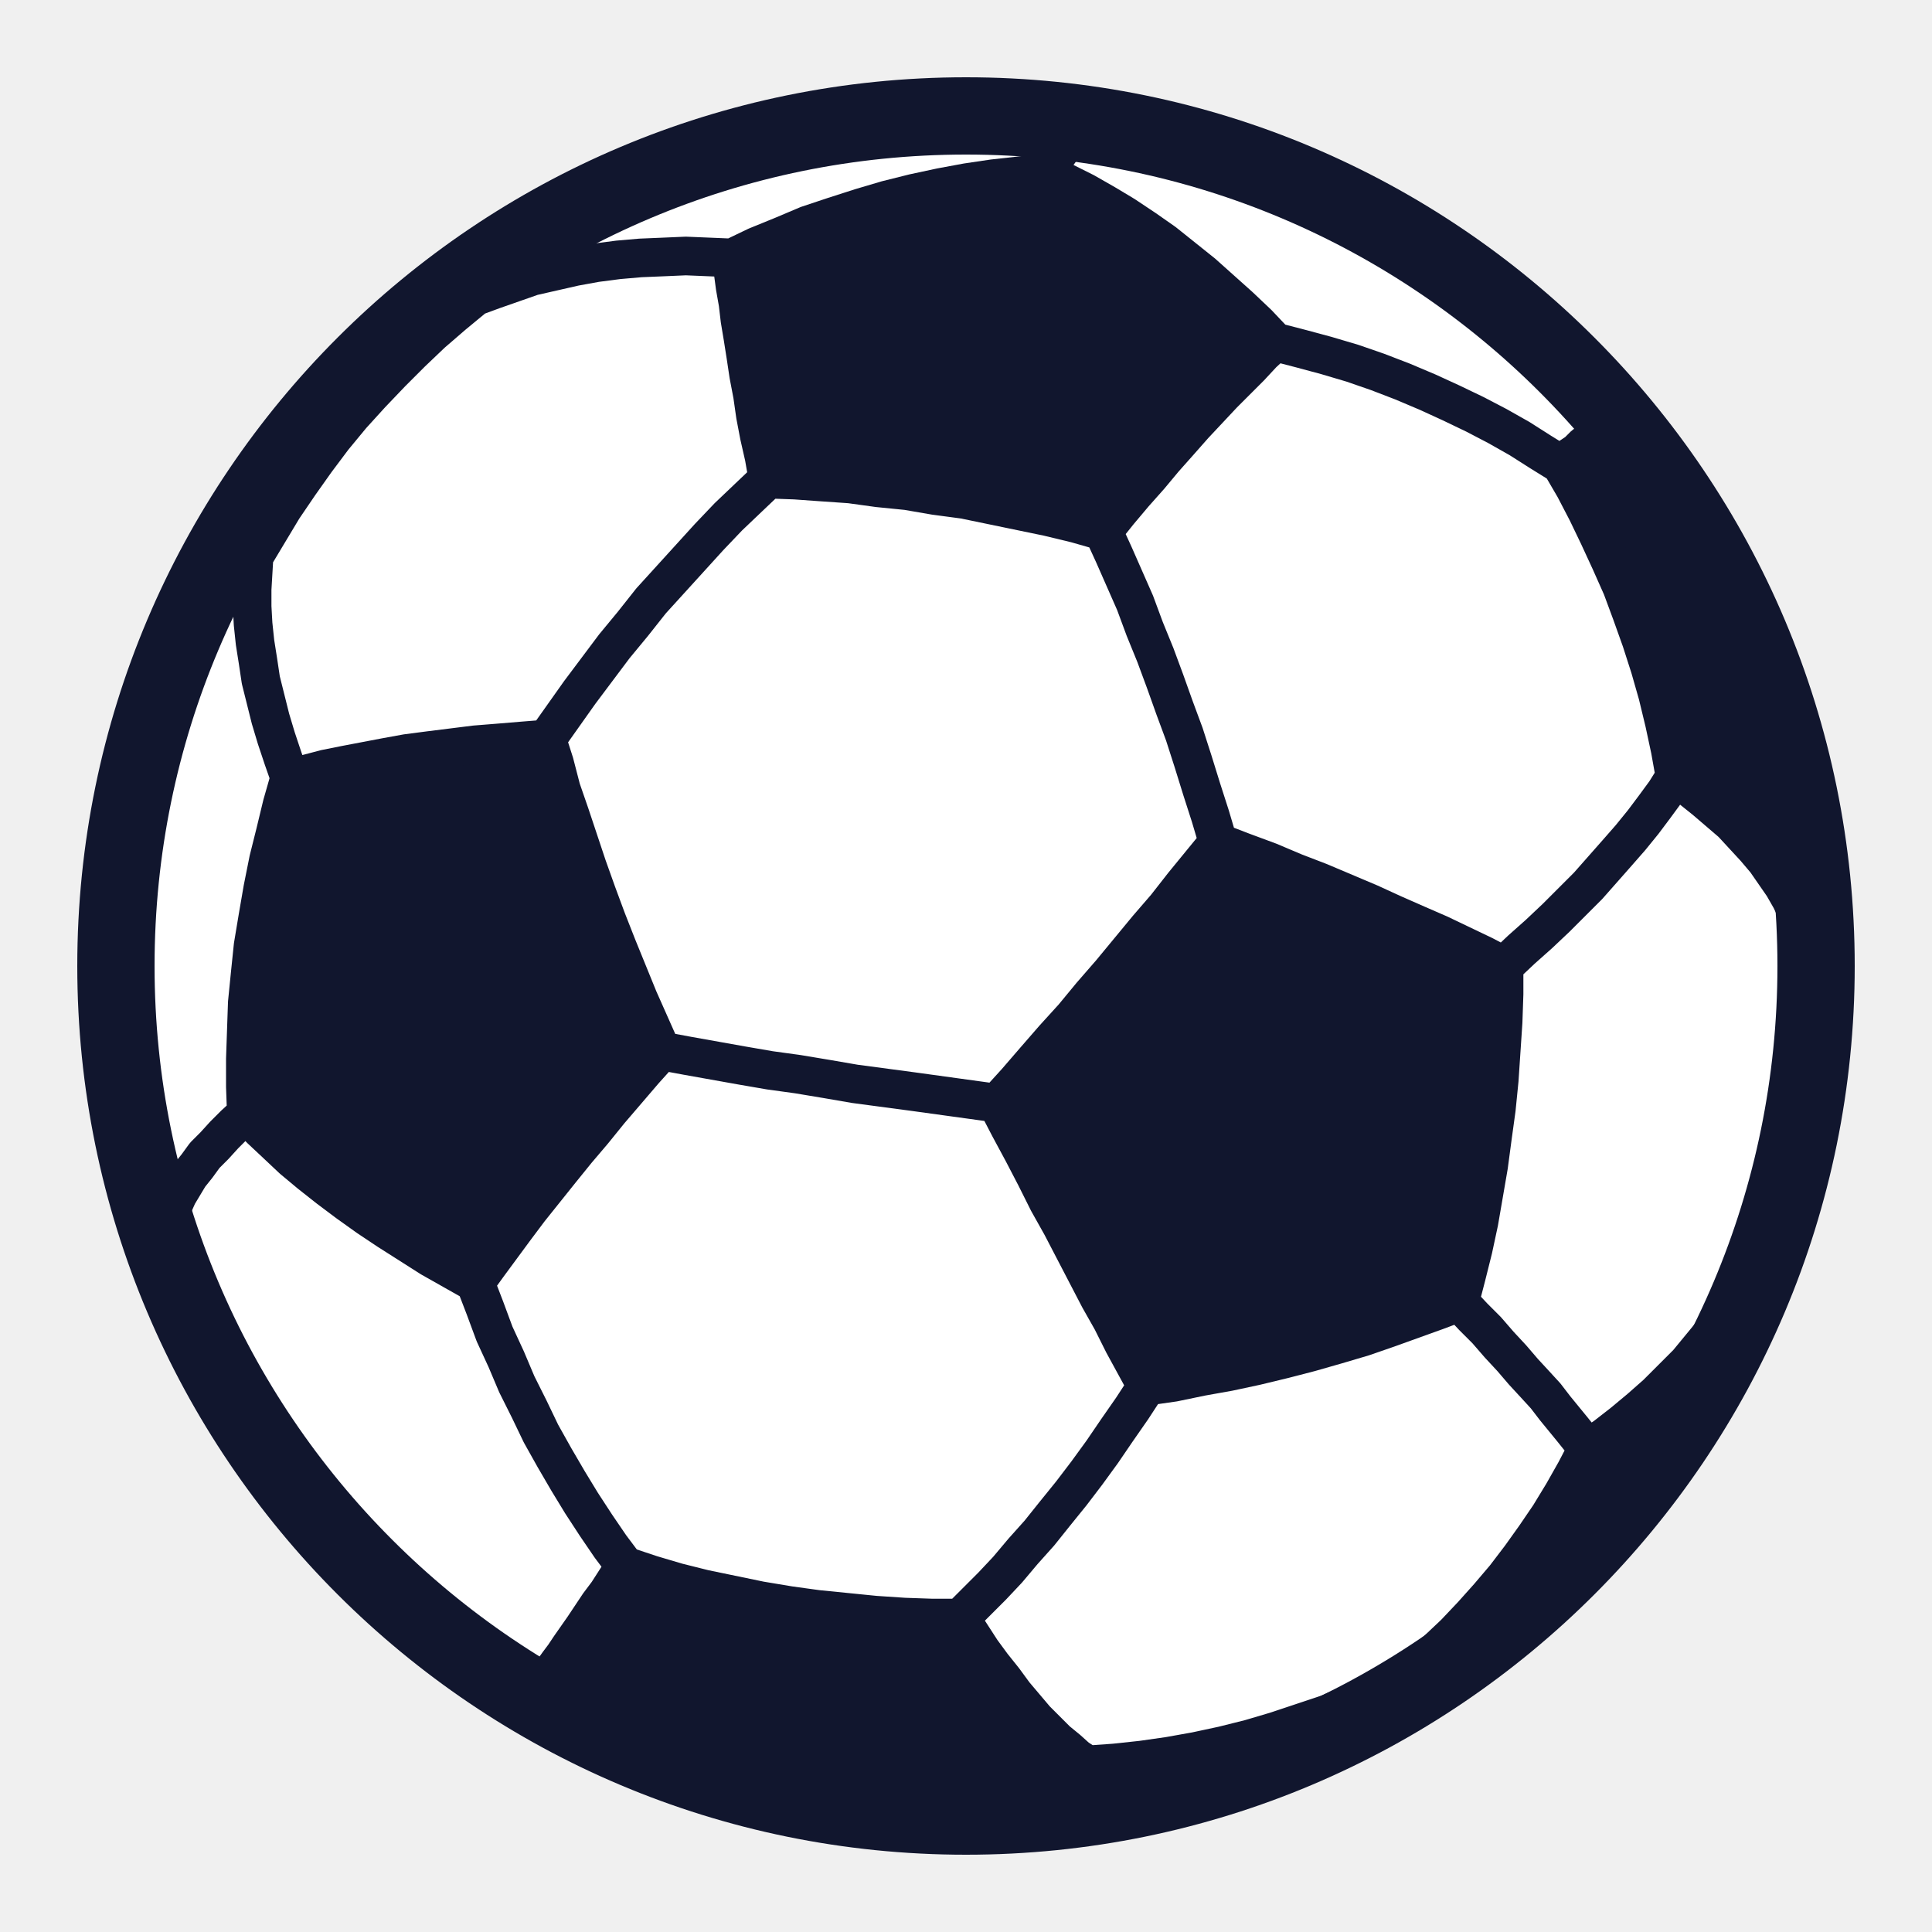
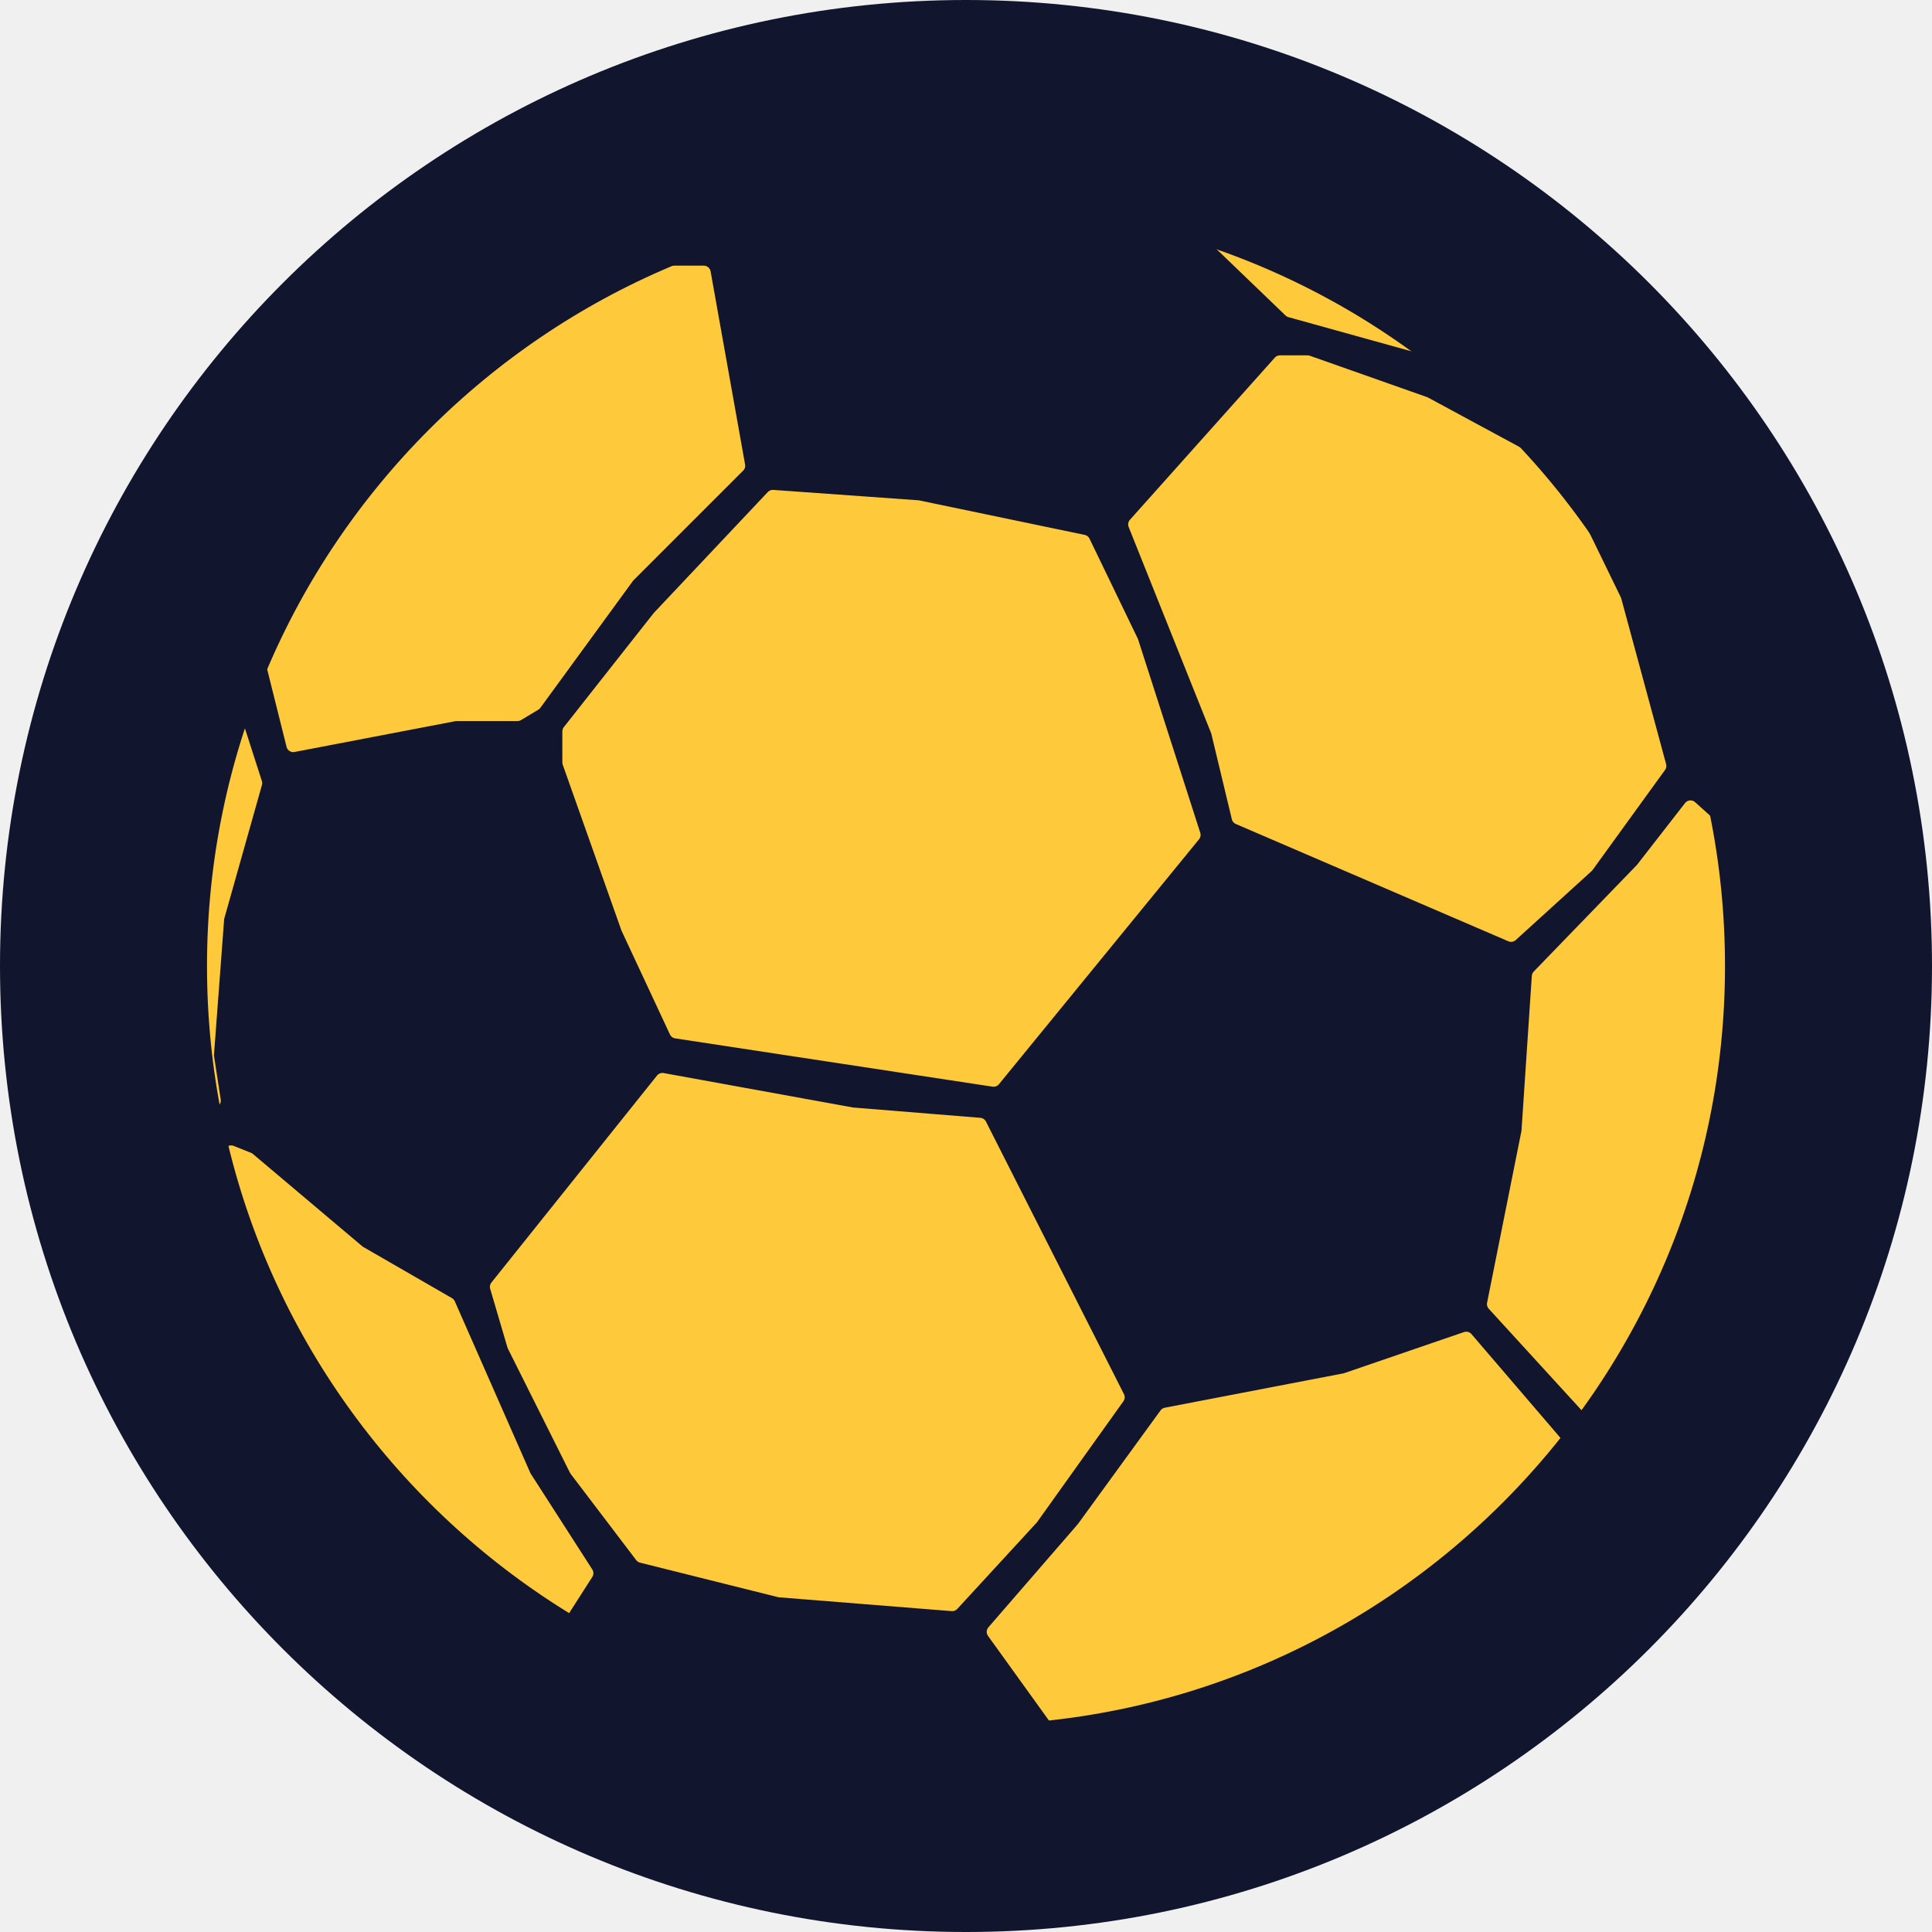
- <svg xmlns="http://www.w3.org/2000/svg" width="400" height="400" viewBox="0 0 200 200">
-   <defs>
-     <clipPath id="c">
-       <circle cx="100" cy="100" r="88" />
-     </clipPath>
-   </defs>
-   <circle cx="100" cy="100" r="88" fill="#FFFFFF" />
-   <g clip-path="url(#c)">
-     <polygon points="118.7,143.5 122.9,142.8 127.2,142.0 131.4,141.0 135.6,140.0 139.7,138.8 143.7,137.5 147.5,136.2 151.1,134.8 152.1,130.7 153.1,126.5 153.9,122.1 154.5,117.7 155.0,113.3 155.4,108.8 155.6,104.4 155.7,100.0 152.5,98.4 149.0,96.7 145.5,95.1 141.8,93.5 137.9,91.9 134.0,90.3 130.1,88.7 126.1,87.2 123.4,90.5 120.7,93.9 117.9,97.3 115.0,100.7 112.0,104.1 109.1,107.5 106.1,110.9 103.2,114.2 105.2,118.0 107.2,121.8 109.2,125.7 111.2,129.4 113.1,133.1 115.1,136.7 116.9,140.2" fill="#11162E" />
-     <polygon points="152.1,171.0 155.6,168.2 159.0,165.3 162.3,162.1 165.5,158.7 168.5,155.2 171.3,151.5 173.9,147.7 176.3,143.9 177.2,142.2 178.1,140.6 178.9,138.9 179.7,137.3 180.5,135.6 181.2,134.0 181.7,132.2 182.0,130.5 180.5,133.2 178.8,135.9 176.8,138.5 174.7,141.1 172.3,143.5 169.8,145.8 167.1,148.0 164.3,150.0 162.4,153.5 160.4,156.9 158.2,160.2 155.8,163.3 153.2,166.3 150.6,169.1 147.8,171.6 145.0,174.0 146.1,174.1 147.2,173.9 148.1,173.6 148.9,173.1 149.7,172.6 150.5,172.1 151.3,171.5" fill="#11162E" />
-     <polygon points="186.6,95.7 186.9,92.7 187.0,89.8 186.9,86.8 186.5,83.9 185.9,81.0 185.2,78.1 184.5,75.3 183.6,72.5 182.2,68.6 180.6,64.7 178.8,60.9 176.9,57.1 174.7,53.5 172.4,50.0 170.0,46.6 167.4,43.4 167.3,43.5 167.0,43.7 166.5,44.1 165.8,44.6 165.0,45.3 164.0,46.1 162.9,47.1 161.6,48.1 163.6,51.7 165.5,55.5 167.3,59.5 168.9,63.5 170.3,67.7 171.6,71.9 172.6,76.2 173.4,80.4 175.8,82.2 177.9,84.0 179.9,85.9 181.7,87.8 183.3,89.8 184.6,91.7 185.7,93.7" fill="#11162E" />
-     <polygon points="30.0,80.5 28.8,84.7 27.8,89.0 26.9,93.4 26.2,97.9 25.7,102.3 25.5,106.7 25.4,111.0 25.5,115.3 27.8,117.6 30.3,120.0 33.1,122.3 36.0,124.5 39.1,126.7 42.4,128.8 45.8,130.9 49.2,132.8 51.2,130.0 53.3,127.2 55.6,124.2 58.0,121.2 60.5,118.1 63.1,115.0 65.8,111.9 68.5,108.8 66.7,104.8 65.0,100.7 63.3,96.6 61.8,92.5 60.3,88.4 59.0,84.3 57.7,80.3 56.6,76.5 52.9,76.8 49.2,77.1 45.6,77.6 42.1,78.0 38.8,78.6 35.7,79.2 32.8,79.8" fill="#11162E" />
-     <polygon points="132.0,35.4 129.3,32.6 126.4,30.0 123.5,27.5 120.5,25.1 117.5,23.0 114.4,21.1 111.3,19.4 108.2,17.9 104.2,18.3 100.1,18.9 96.0,19.7 91.8,20.7 87.7,21.9 83.6,23.3 79.7,24.9 75.8,26.7 76.0,28.9 76.4,31.4 76.7,34.0 77.2,36.8 77.7,39.8 78.2,43.0 78.9,46.2 79.5,49.6 83.7,49.8 88.0,50.1 92.4,50.6 96.8,51.3 101.2,52.0 105.6,52.9 110.0,53.9 114.2,55.0 116.6,52.1 119.0,49.3 121.3,46.6 123.6,44.0 125.8,41.6 128.0,39.4 130.0,37.3" fill="#11162E" />
-     <polygon points="56.4,174.0 59.7,176.3 63.2,178.4 66.8,180.4 70.6,182.1 74.4,183.6 78.2,184.9 82.1,186.0 86.0,186.8 89.2,187.1 92.5,187.1 95.9,186.9 99.3,186.5 102.6,185.9 106.0,185.1 109.3,184.0 112.6,182.7 111.0,181.6 109.4,180.2 107.8,178.5 106.1,176.7 104.4,174.7 102.7,172.4 101.1,170.0 99.4,167.5 95.0,167.4 90.6,167.2 86.1,166.8 81.7,166.2 77.3,165.4 72.9,164.5 68.7,163.4 64.7,162.1 63.3,164.2 62.0,166.1 60.8,167.9 59.7,169.5 58.7,170.9 57.8,172.2 57.0,173.2" fill="#11162E" />
-     <polygon points="54.3,24.8 51.1,26.8 48.0,29.0 44.9,31.4 41.8,34.0 38.8,36.7 35.9,39.7 33.2,42.7 30.5,46.0 28.4,48.8 26.4,51.7 24.6,54.6 22.9,57.6 21.3,60.6 19.9,63.5 18.6,66.5 17.5,69.4 18.1,67.7 18.8,66.0 19.6,64.4 20.5,62.8 21.7,61.4 23.0,60.0 24.6,58.8 26.3,57.6 28.5,53.9 31.0,50.1 33.6,46.5 36.4,43.0 39.4,39.7 42.6,36.5 45.8,33.5 49.2,30.7 49.5,29.5 49.9,28.4 50.4,27.6 51.1,26.9 51.9,26.3 52.7,25.8 53.5,25.3" fill="#11162E" />
-     <polygon points="15.0,122.7 16.4,127.4 18.1,132.1 20.0,136.7 22.2,141.2 24.6,145.4 27.2,149.4 29.9,153.2 32.7,156.7 32.7,156.7 32.7,156.7 32.7,156.6 32.6,156.6 32.6,156.6 32.6,156.6 32.6,156.6 32.6,156.6 30.0,153.4 27.6,150.0 25.4,146.5 23.3,142.8 21.4,139.0 19.8,135.1 18.3,131.2 17.1,127.2 15.9,124.6 14.9,121.8 14.1,119.0 13.5,116.1 13.0,113.2 12.6,110.3 12.3,107.3 12.1,104.4 12.2,106.4 12.4,108.6 12.7,110.7 13.0,113.0 13.3,115.3 13.8,117.7 14.3,120.2" fill="#11162E" />
-     <path d="M151.1 134.8 L152.5 136.3 L153.9 137.7 L155.2 139.2 L156.5 140.6 L157.7 142.0 L158.9 143.3 L160.0 144.5 L161.0 145.8 L161.9 146.9 L162.8 148.0 L163.6 149.0 L164.3 150.0 M155.7 100.0 L157.5 98.3 L159.3 96.7 L161.1 95.0 L162.8 93.3 L164.4 91.7 L165.9 90.0 L167.4 88.3 L168.8 86.7 L170.1 85.1 L171.3 83.5 L172.4 82.0 L173.4 80.4 M103.2 114.2 L100.3 113.8 L97.4 113.4 L94.5 113.0 L91.5 112.6 L88.5 112.2 L85.6 111.7 L82.6 111.2 L79.7 110.8 L76.8 110.3 L74.0 109.8 L71.2 109.3 L68.5 108.8 M126.1 87.2 L125.3 84.5 L124.4 81.7 L123.5 78.8 L122.6 76.0 L121.6 73.3 L120.6 70.5 L119.6 67.8 L118.5 65.1 L117.5 62.4 L116.4 59.9 L115.3 57.4 L114.2 55.0 M118.7 143.5 L117.2 145.8 L115.6 148.1 L114.1 150.3 L112.5 152.5 L110.9 154.6 L109.2 156.7 L107.6 158.7 L105.9 160.6 L104.3 162.5 L102.7 164.2 L101.0 165.9 L99.4 167.5 M182.0 130.5 L182.9 127.7 L183.7 124.9 L184.4 122.1 L185.1 119.2 L185.6 116.3 L186.1 113.3 L186.4 110.4 L186.6 107.4 L186.8 104.4 L186.8 101.5 L186.7 98.6 L186.6 95.7 M145.0 174.0 L142.6 175.2 L140.0 176.3 L137.5 177.4 L134.8 178.3 L132.1 179.2 L129.4 180.0 L126.6 180.7 L123.8 181.3 L121.0 181.8 L118.2 182.2 L115.4 182.5 L112.6 182.7 M161.6 48.1 L159.5 46.8 L157.3 45.4 L155.0 44.1 L152.7 42.9 L150.2 41.7 L147.8 40.6 L145.2 39.5 L142.6 38.5 L140.0 37.6 L137.3 36.8 L134.7 36.1 L132.0 35.4 M86.4 186.9 L86.0 186.8 M113.2 13.0 L112.8 13.1 L112.3 13.2 L111.8 13.5 L111.4 13.8 L110.9 14.3 L110.3 14.8 L109.8 15.5 L109.3 16.2 L108.7 17.0 L108.2 17.9 M56.6 76.5 L58.3 74.1 L60.0 71.7 L61.8 69.3 L63.6 66.9 L65.5 64.6 L67.4 62.2 L69.4 60.0 L71.4 57.8 L73.4 55.6 L75.4 53.5 L77.5 51.5 L79.5 49.6 M49.2 132.8 L50.2 135.4 L51.2 138.1 L52.4 140.7 L53.5 143.3 L54.8 145.9 L56.0 148.4 L57.4 150.9 L58.8 153.3 L60.2 155.6 L61.7 157.9 L63.2 160.1 L64.7 162.1 M30.0 80.5 L29.3 78.5 L28.6 76.4 L28.0 74.4 L27.5 72.4 L27.0 70.4 L26.7 68.4 L26.4 66.5 L26.2 64.6 L26.1 62.8 L26.1 61.0 L26.2 59.3 L26.3 57.6 M25.5 115.3 L24.3 116.4 L23.2 117.5 L22.2 118.6 L21.2 119.6 L20.4 120.7 L19.6 121.7 L19.0 122.7 L18.4 123.7 L18.0 124.6 L17.6 125.5 L17.3 126.4 L17.1 127.2 M75.8 26.7 L73.4 26.6 L71.0 26.5 L68.7 26.6 L66.3 26.7 L64.0 26.9 L61.7 27.2 L59.5 27.6 L57.3 28.1 L55.1 28.6 L53.1 29.3 L51.1 30.0 L49.2 30.7 M56.4 174.0 L54.1 173.0 L51.9 171.9 L49.7 170.8 L47.5 169.5 L45.4 168.1 L43.3 166.7 L41.3 165.2 L39.4 163.6 L37.6 161.9 L35.8 160.2 L34.2 158.4 M151.1 134.8 L151.8 132.1 L152.5 129.3 L153.1 126.5 L153.6 123.6 L154.1 120.7 L154.5 117.7 L154.9 114.8 L155.2 111.8 L155.4 108.8 L155.6 105.8 L155.7 102.9 L155.7 100.0 M151.1 134.8 L148.7 135.7 L146.2 136.6 L143.7 137.5 L141.1 138.4 L138.4 139.2 L135.6 140.0 L132.9 140.7 L130.0 141.4 L127.2 142.0 L124.4 142.5 L121.5 143.1 L118.7 143.5 M155.7 100.0 L153.6 98.9 L151.3 97.8 L149.0 96.7 L146.7 95.7 L144.2 94.6 L141.8 93.5 L139.2 92.4 L136.6 91.3 L134.0 90.3 L131.4 89.2 L128.7 88.2 L126.1 87.2 M103.2 114.2 L105.2 112.0 L107.1 109.8 L109.1 107.5 L111.1 105.3 L113.0 103.0 L115.0 100.7 L116.9 98.4 L118.8 96.1 L120.7 93.9 L122.5 91.6 L124.3 89.4 L126.1 87.2 M103.2 114.2 L104.5 116.7 L105.9 119.3 L107.2 121.8 L108.5 124.4 L109.9 126.9 L111.2 129.4 L112.5 131.9 L113.8 134.4 L115.1 136.7 L116.3 139.1 L117.5 141.3 L118.7 143.5 M182.0 130.5 L181.8 131.6 L181.5 132.8 L181.2 134.0 M182.0 130.5 L181.0 132.3 L180.0 134.1 L178.8 135.9 L177.5 137.7 L176.1 139.4 L174.7 141.1 L173.1 142.7 L171.5 144.3 L169.8 145.8 L168.0 147.3 L166.2 148.7 L164.3 150.0 M148.4 173.5 L147.8 173.8 L147.2 173.9 L146.5 174.0 L145.8 174.1 L145.0 174.0 M145.0 174.0 L146.9 172.4 L148.8 170.8 L150.6 169.1 L152.4 167.2 L154.1 165.3 L155.8 163.3 L157.4 161.2 L158.9 159.1 L160.4 156.9 L161.8 154.6 L163.1 152.3 L164.3 150.0 M167.4 43.4 L167.3 43.5 L167.2 43.6 L167.0 43.7 L166.7 44.0 L166.3 44.3 L165.8 44.6 L165.3 45.1 L164.7 45.6 L164.0 46.1 L163.3 46.8 L162.4 47.4 L161.6 48.1 M161.6 48.1 L163.0 50.5 L164.3 53.0 L165.5 55.5 L166.7 58.1 L167.9 60.8 L168.9 63.5 L169.9 66.3 L170.8 69.1 L171.6 71.9 L172.3 74.8 L172.9 77.6 L173.4 80.4 M186.5 83.9 L186.8 85.9 L186.9 87.8 L187.0 89.8 L187.0 91.8 L186.8 93.7 L186.6 95.7 M173.4 80.4 L175.0 81.6 L176.5 82.8 L177.9 84.0 L179.3 85.2 L180.5 86.5 L181.7 87.8 L182.8 89.1 L183.7 90.4 L184.6 91.7 L185.4 93.1 L186.0 94.4 L186.6 95.7 M56.6 76.5 L54.1 76.7 L51.7 76.9 L49.2 77.1 L46.8 77.4 L44.4 77.7 L42.1 78.0 L39.9 78.4 L37.8 78.8 L35.7 79.2 L33.7 79.6 L31.8 80.1 L30.0 80.5 M56.6 76.5 L57.4 79.0 L58.1 81.7 L59.0 84.3 L59.9 87.0 L60.8 89.7 L61.8 92.5 L62.8 95.2 L63.9 98.0 L65.0 100.7 L66.1 103.4 L67.3 106.1 L68.5 108.8 M49.2 132.8 L46.9 131.5 L44.6 130.2 L42.4 128.8 L40.2 127.4 L38.1 126.0 L36.0 124.5 L34.0 123.0 L32.1 121.5 L30.3 120.0 L28.6 118.4 L27.0 116.9 L25.5 115.3 M49.2 132.8 L50.5 131.0 L51.9 129.1 L53.3 127.2 L54.8 125.2 L56.4 123.2 L58.0 121.2 L59.7 119.1 L61.4 117.1 L63.1 115.0 L64.9 112.9 L66.7 110.8 L68.5 108.8 M30.0 80.5 L29.2 83.3 L28.5 86.2 L27.8 89.0 L27.2 92.0 L26.7 94.9 L26.2 97.9 L25.9 100.8 L25.6 103.8 L25.5 106.7 L25.4 109.6 L25.4 112.5 L25.5 115.3 M75.8 26.7 L78.3 25.5 L81.0 24.4 L83.6 23.3 L86.3 22.4 L89.1 21.5 L91.8 20.7 L94.6 20.0 L97.4 19.4 L100.1 18.9 L102.8 18.5 L105.5 18.2 L108.2 17.9 M75.8 26.7 L75.9 28.2 L76.1 29.7 L76.4 31.4 L76.6 33.1 L76.9 34.9 L77.2 36.8 L77.5 38.8 L77.9 40.9 L78.2 43.0 L78.6 45.1 L79.1 47.3 L79.5 49.6 M114.2 55.0 L115.8 53.0 L117.4 51.1 L119.0 49.3 L120.5 47.5 L122.1 45.7 L123.6 44.0 L125.1 42.4 L126.6 40.8 L128.0 39.4 L129.4 38.0 L130.7 36.6 L132.0 35.4 M114.2 55.0 L111.4 54.2 L108.5 53.5 L105.6 52.9 L102.7 52.3 L99.8 51.7 L96.8 51.3 L93.9 50.8 L90.9 50.5 L88.0 50.1 L85.1 49.9 L82.3 49.7 L79.5 49.6 M132.0 35.4 L130.2 33.5 L128.3 31.7 L126.4 30.0 L124.5 28.3 L122.5 26.7 L120.5 25.1 L118.5 23.7 L116.4 22.3 L114.4 21.1 L112.3 19.9 L110.3 18.9 L108.2 17.9 M56.4 174.0 L58.6 175.6 L60.9 177.0 L63.2 178.4 L65.6 179.7 L68.1 181.0 L70.6 182.1 L73.1 183.1 L75.7 184.1 L78.2 184.9 L80.8 185.6 L83.4 186.3 L86.0 186.8 M56.4 174.0 L56.8 173.5 L57.3 172.9 L57.8 172.2 L58.4 171.4 L59.0 170.5 L59.7 169.5 L60.4 168.5 L61.2 167.3 L62.0 166.1 L62.9 164.9 L63.8 163.5 L64.7 162.1 M99.4 167.5 L100.5 169.2 L101.6 170.9 L102.7 172.4 L103.9 173.9 L105.0 175.4 L106.1 176.7 L107.2 178.0 L108.3 179.1 L109.4 180.2 L110.5 181.1 L111.5 182.0 L112.6 182.7 M99.4 167.5 L96.5 167.5 L93.6 167.4 L90.6 167.2 L87.6 166.9 L84.6 166.6 L81.7 166.2 L78.7 165.7 L75.8 165.1 L72.9 164.5 L70.1 163.8 L67.4 163.0 L64.7 162.1 M112.6 182.7 L110.4 183.6 L108.2 184.4 L106.0 185.1 L103.8 185.7 L101.5 186.2 L99.3 186.5 L97.0 186.8 L94.7 187.0 L92.5 187.1 L90.3 187.1 L88.1 187.0 L86.0 186.8 M19.3 64.9 L19.9 63.9 L20.5 62.8 L21.3 61.8 L22.1 60.9 L23.0 60.0 L24.1 59.2 L25.2 58.4 L26.3 57.6 M51.1 26.9 L50.6 27.3 L50.2 27.8 L49.9 28.4 L49.6 29.1 L49.4 29.9 L49.2 30.7 M26.3 57.6 L27.8 55.1 L29.3 52.6 L31.0 50.1 L32.7 47.7 L34.5 45.3 L36.4 43.0 L38.4 40.8 L40.5 38.6 L42.6 36.5 L44.7 34.5 L46.9 32.6 L49.2 30.7 M17.1 127.2 L17.9 129.8 L18.8 132.5 L19.8 135.1 L20.9 137.7 L22.0 140.2 L23.3 142.8 L24.7 145.2 L26.1 147.7 L27.6 150.0 L29.2 152.3 L30.9 154.5 M17.1 127.2 L16.3 125.5 L15.6 123.7 L14.9 121.8 L14.3 119.9 L13.9 118.0" fill="none" stroke="#11162E" stroke-width="4" stroke-linecap="round" stroke-linejoin="round" />
-   </g>
-   <circle cx="100" cy="100" r="88" fill="none" stroke="#11162E" stroke-width="8" />
+ <svg xmlns="http://www.w3.org/2000/svg" width="200" height="200" viewBox="0 0 56 56">
+   <circle cx="28" cy="28" r="25" fill="#11162E" />
+   <path d="M45.5 42.3L42.5 38.8L39.0 40.0L33.8 41.0L31.4 44.3L28.8 47.3L30.6 49.8L31.8 50.8L36.6 50.0L38.1 49.5L41.6 47.5L44.0 44.8ZM6.7 33.4L5.3 35.3L7.5 40.1L10.2 43.8L12.2 45.8L15.4 48.1L17.0 45.6L15.2 42.8L13.0 37.8L10.4 36.3L7.2 33.6ZM19.2 31.3L14.4 37.3L14.9 39.0L16.7 42.6L18.6 45.1L22.6 46.1L27.6 46.5L29.9 44.0L32.4 40.5L28.4 32.6L24.7 32.3ZM49.0 23.4L47.6 25.2L44.6 28.3L44.3 32.8L43.3 37.8L46.5 41.3L49.2 38.8L50.0 37.1L50.8 34.8L51.7 30.8L51.7 26.2L51.0 25.2ZM6.3 18.2L5.2 21.2L4.3 25.2L4.2 28.1L4.8 33.4L6.2 31.9L6.0 30.6L6.3 26.6L7.4 22.7L6.5 19.9ZM22.4 14.4L19.1 17.9L16.5 21.2L16.5 22.1L18.2 26.9L19.6 29.9L28.8 31.3L34.6 24.2L32.8 18.6L31.4 15.7L26.6 14.7ZM37.1 10.5L32.9 15.2L35.3 21.2L35.9 23.7L43.8 27.1L46.0 25.1L48.1 22.2L46.8 17.4L45.0 13.7L41.3 11.7L37.9 10.5ZM20.4 7.9L17.9 7.9L14.4 8.7L12.7 9.9L10.9 11.7L9.4 13.5L7.7 16.2L7.9 19.2L8.5 21.6L13.2 20.7L15.0 20.7L15.5 20.4L18.2 16.7L21.4 13.5ZM31.6 4.5L34.8 6.5L37.4 9.0L41.0 10.0L44.1 11.5L45.3 12.4L45.6 12.2L42.8 9.4L39.3 7.0L34.8 5.2ZM28.1 4.2L23.2 4.7L19.7 5.7L17.9 6.5L20.9 6.5L25.6 4.7Z" fill="#FFC93C" stroke="#FFC93C" stroke-width="0.4" stroke-linejoin="round" />
+   <circle cx="28" cy="28" r="25" fill="none" stroke="#11162E" stroke-width="6" />
</svg>
